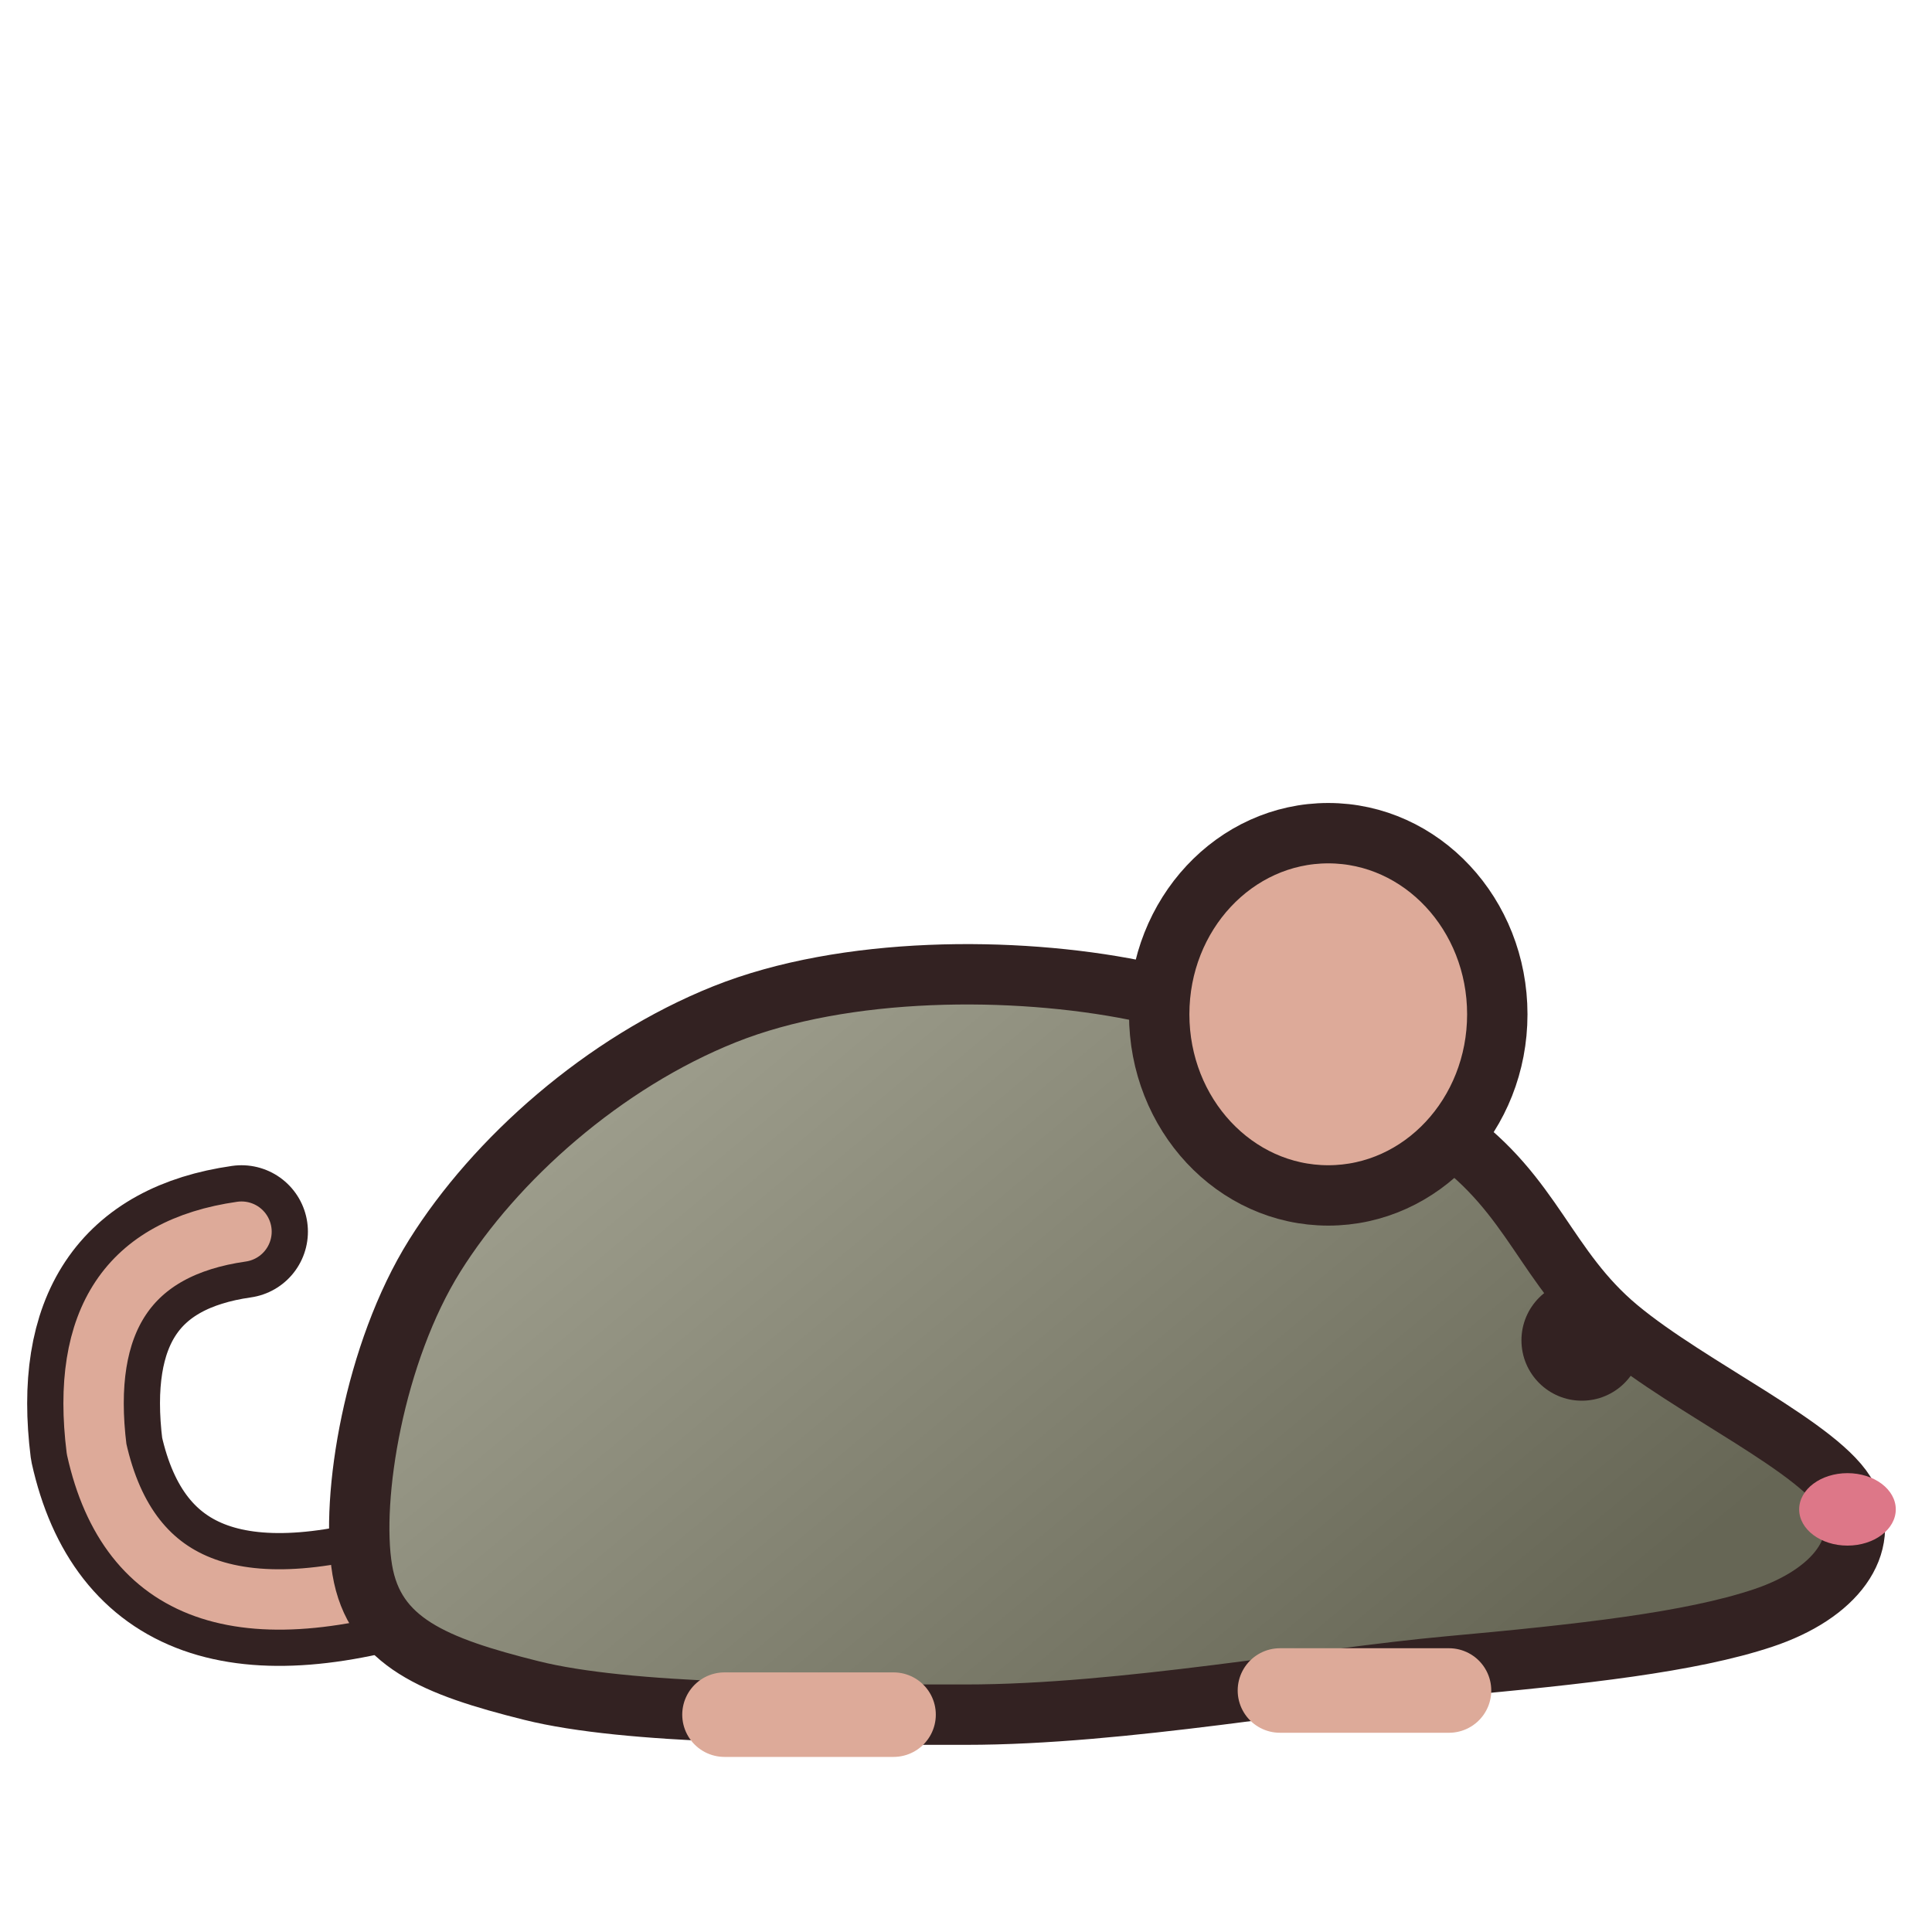
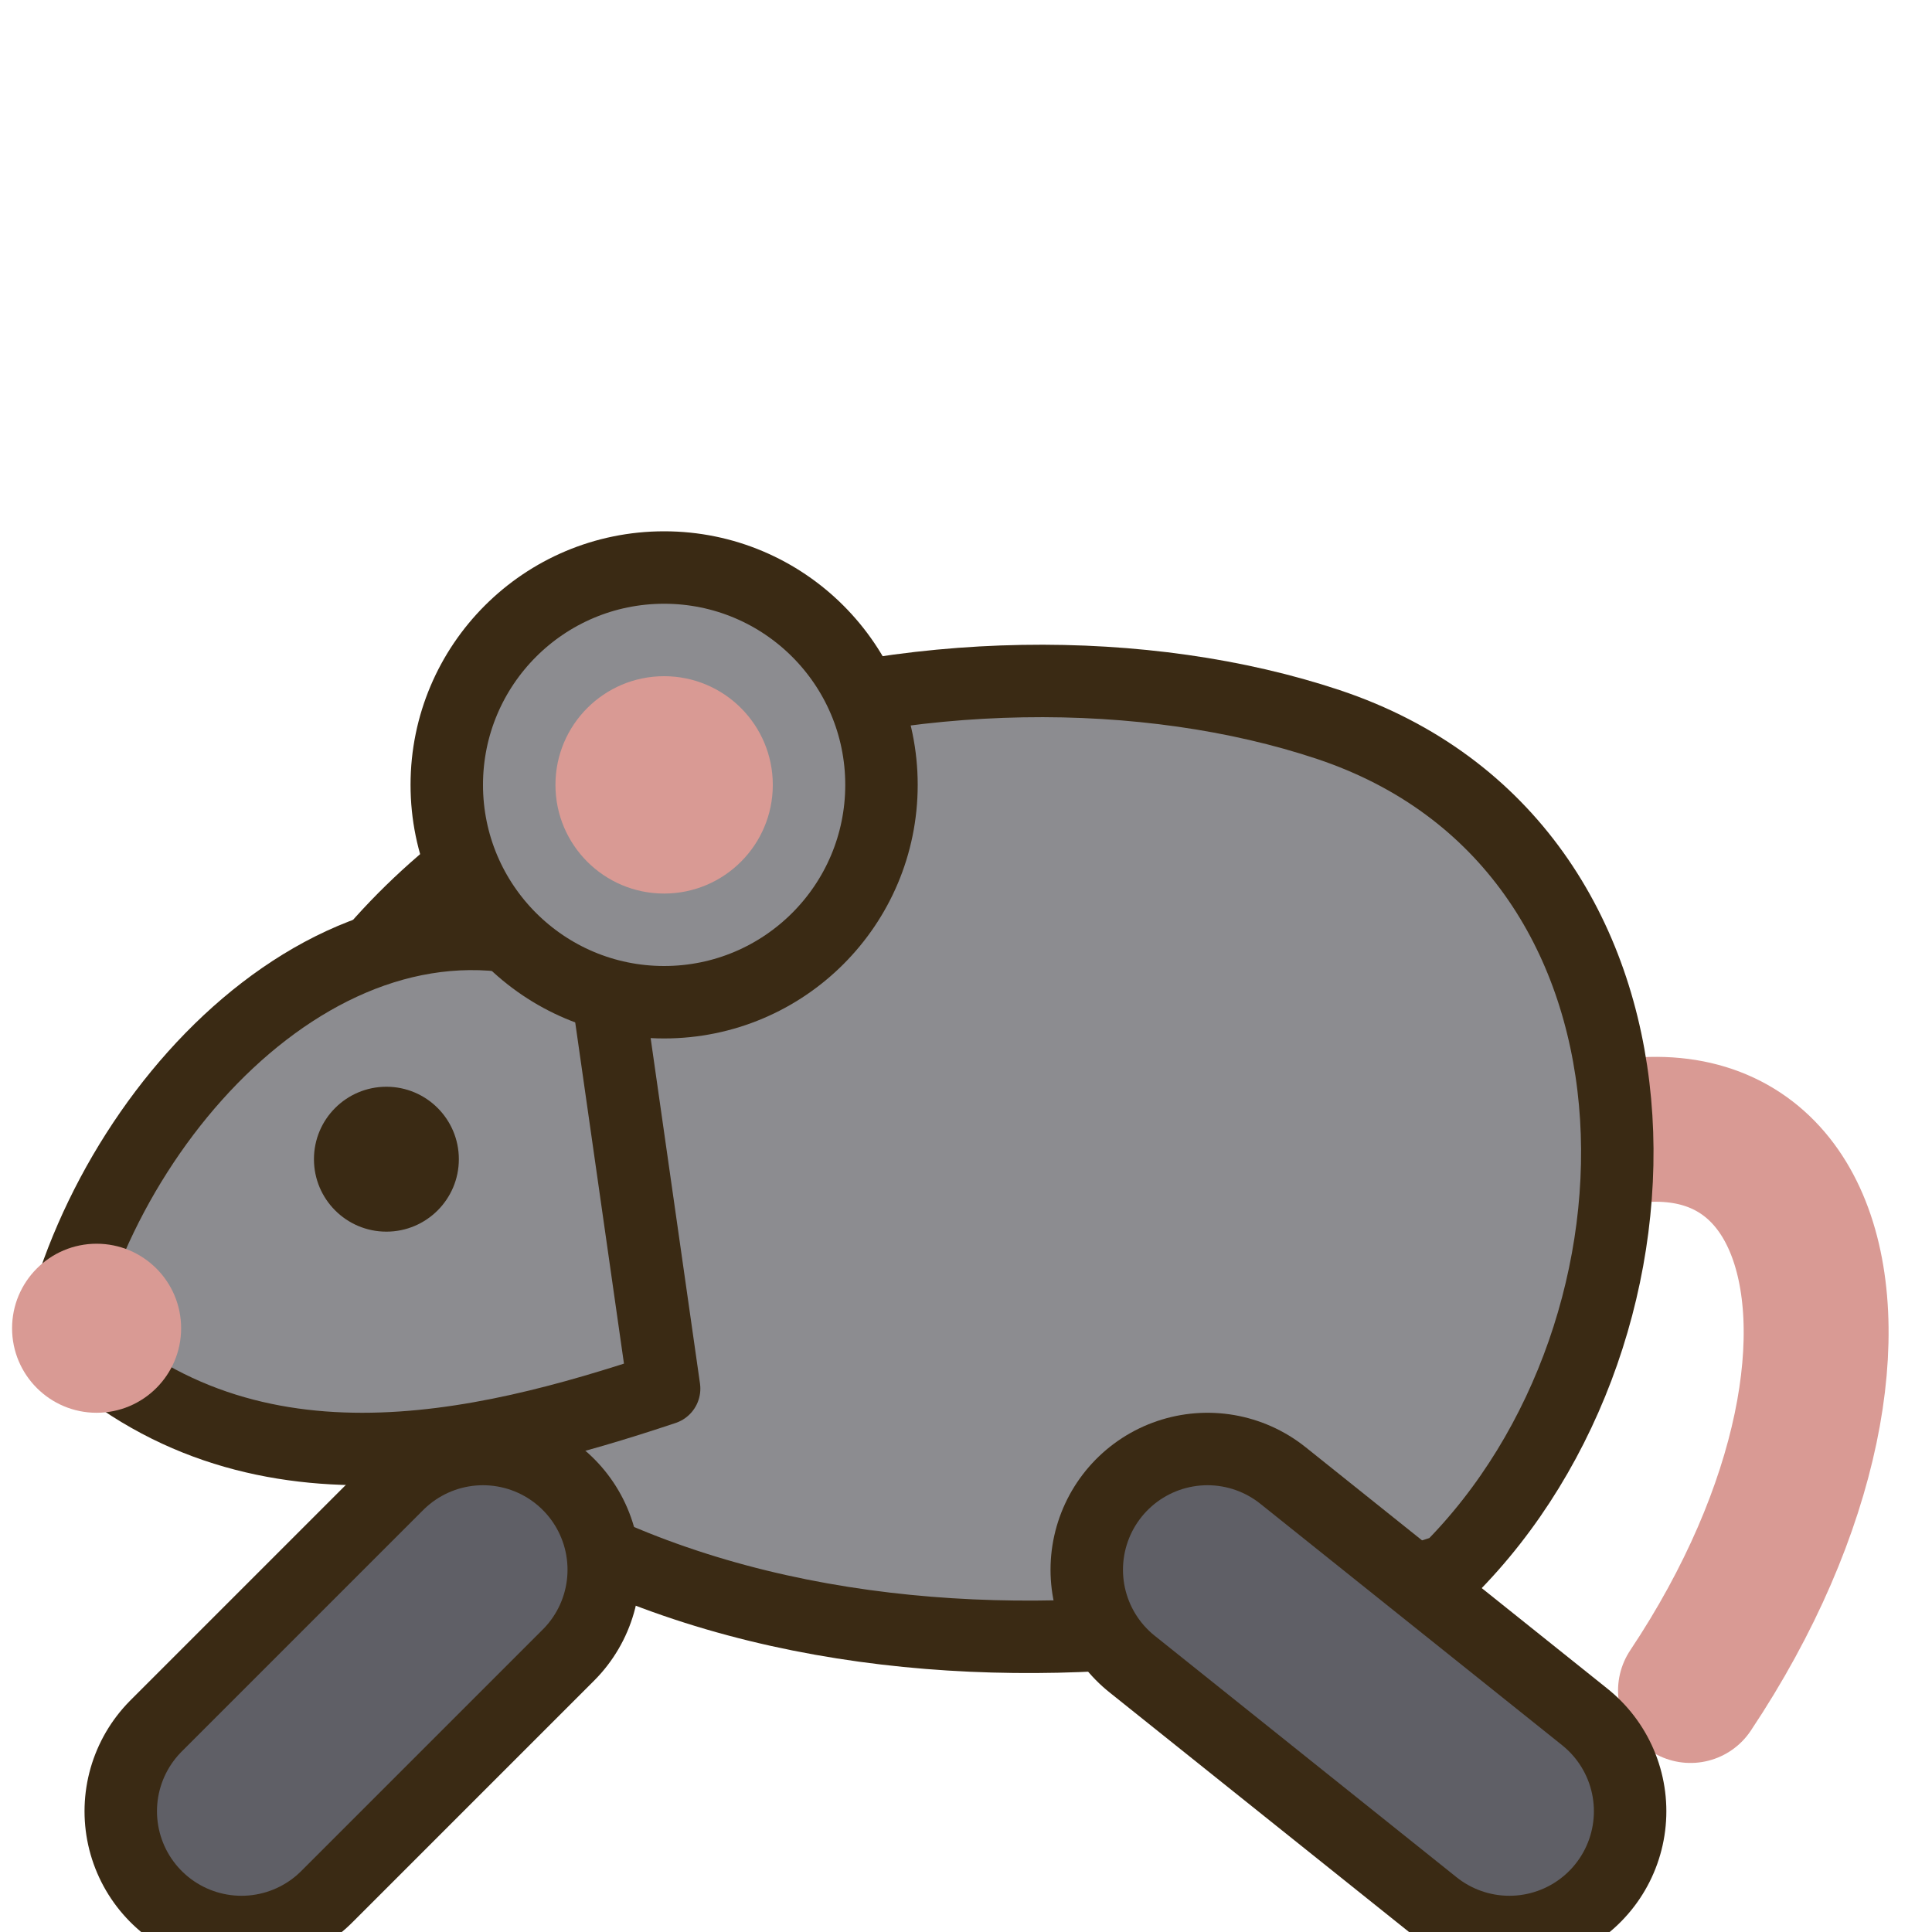
<svg xmlns="http://www.w3.org/2000/svg" viewBox="0 0 16 16">
-   <defs>
-     <linearGradient id="g0" y2=".6">
-       <stop stop-color="#aa9" />
-       <stop offset="1" stop-color="#665" />
-     </linearGradient>
-     <path id="p0" d="M3.6,13q-2.4,.8-2.8-1Q.6,10.4 2,10.2" />
-   </defs>
-   <g stroke="#322" stroke-width=".5" stroke-linejoin="round" stroke-linecap="round">
-     <use href="#p0" fill="none" stroke-width="1.1" />
-     <use href="#p0" fill="none" stroke="#da9" />
-     <path d="M3,13c-.1-.6 .1-1.8 .6-2.6C4.1,9.6 5,8.8 6,8.4 7,8 8.4,8 9.4,8.2c1,.2 1.9,.7 2.6,1.2 .7,.5 .8,1.1 1.4,1.6 .6,.5 1.7,1 1.9,1.4 .2,.4-.1,.8-.7,1-.6,.2-1.5,.3-2.6,.4-1.1,.1-2.7,.4-4,.4-1.3,0-2.8,0-3.6-.2-.8-.2-1.3-.4-1.4-1Z" fill="url(#g0)" />
-     <ellipse cx="11" cy="8.4" rx="1.4" ry="1.5" fill="#da9" />
-     <circle cx="13.1" cy="11.1" r=".5" fill="#322" stroke="none" />
-     <ellipse cx="15.3" cy="12.5" rx=".4" ry=".3" fill="#d78" stroke="none" />
-     <path d="M6,14.2H7.4m3.2-.2H12" fill="none" stroke="#da9" stroke-width=".7" />
+   <g stroke="#3a2a14" stroke-width="0.6" stroke-linejoin="round" stroke-linecap="round">
+     <path d="M12,10 C15,8 16,11 14,14" fill="none" stroke="#d99a94" stroke-width="1.2" />
+     <path d="M2,10 C3,6 8,5 11,6 C14,7 14,11 12,13 C9,14 4,14 2,10 Z" fill="#8c8c90" />
+     <path d="M5,8 C3,7 1,9 0.5,11 C2,12.5 4,12 5.5,11.5 Z" fill="#8c8c90" />
+     <circle cx="5.5" cy="6.5" r="1.8" fill="#8c8c90" />
+     <circle cx="5.5" cy="6.5" r="0.9" fill="#d99a94" stroke="none" />
+     <circle cx="3.2" cy="9.6" r="0.6" fill="#3a2a14" stroke="none" />
+     <circle cx="0.8" cy="11" r="0.7" fill="#d99a94" stroke="none" />
+     <path d="M4,13 L2,15" fill="none" stroke="#3a2a14" stroke-width="2.6" />
+     <path d="M4,13 L2,15" fill="none" stroke="#5f5f66" stroke-width="1.4" />
+     <path d="M10,13 L12.5,15" fill="none" stroke="#3a2a14" stroke-width="2.6" />
+     <path d="M10,13 L12.5,15" fill="none" stroke="#5f5f66" stroke-width="1.4" />
  </g>
</svg>
